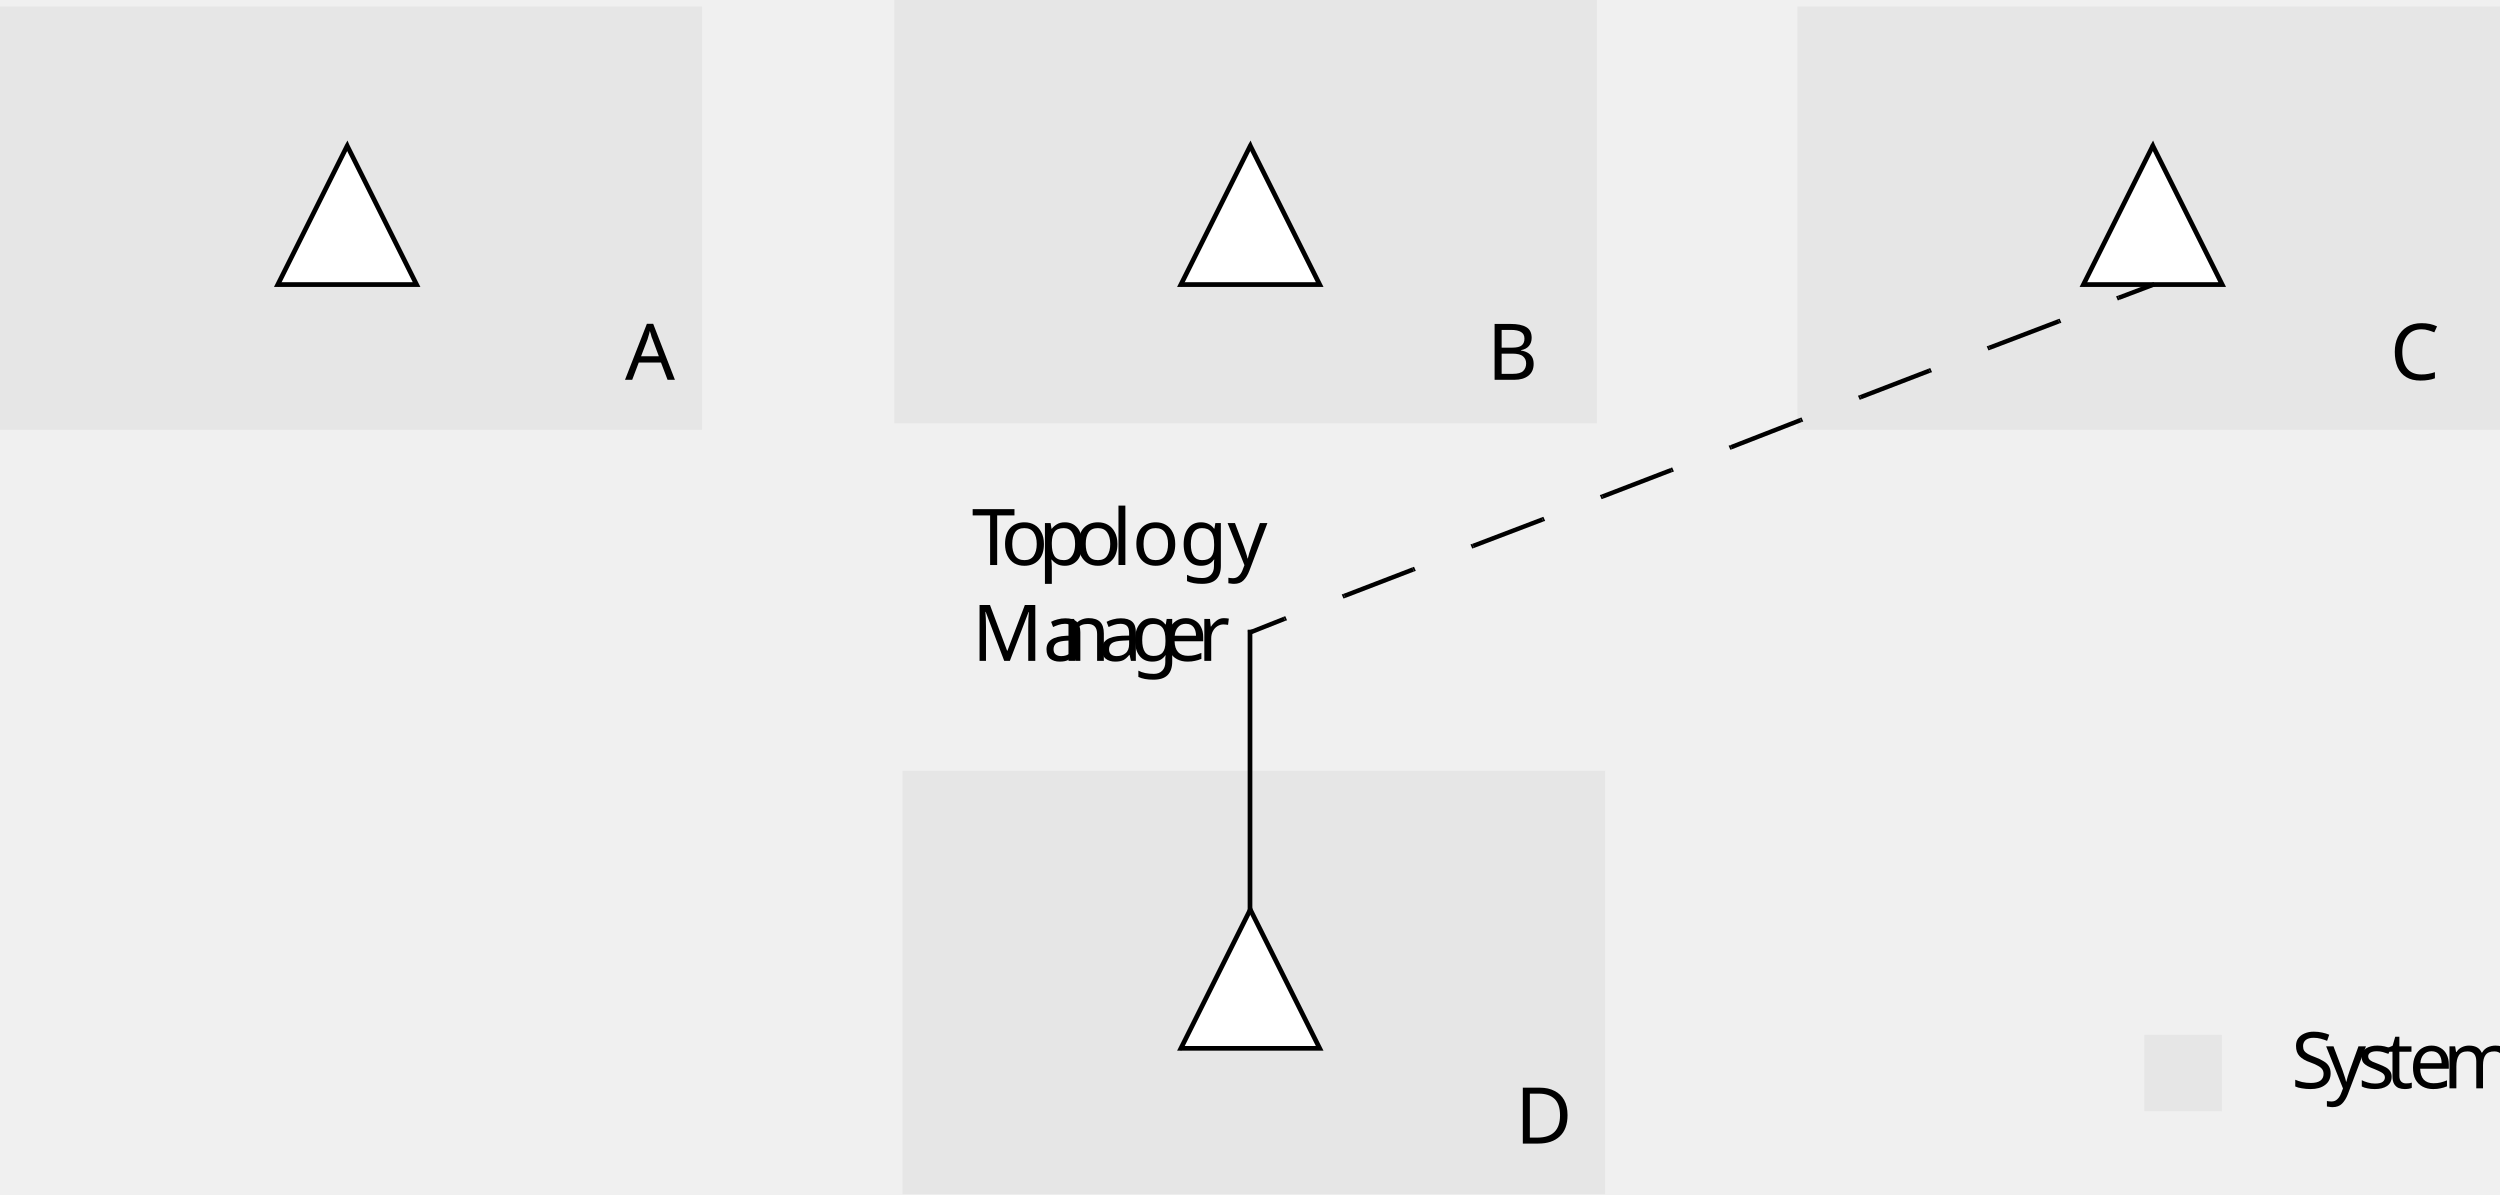
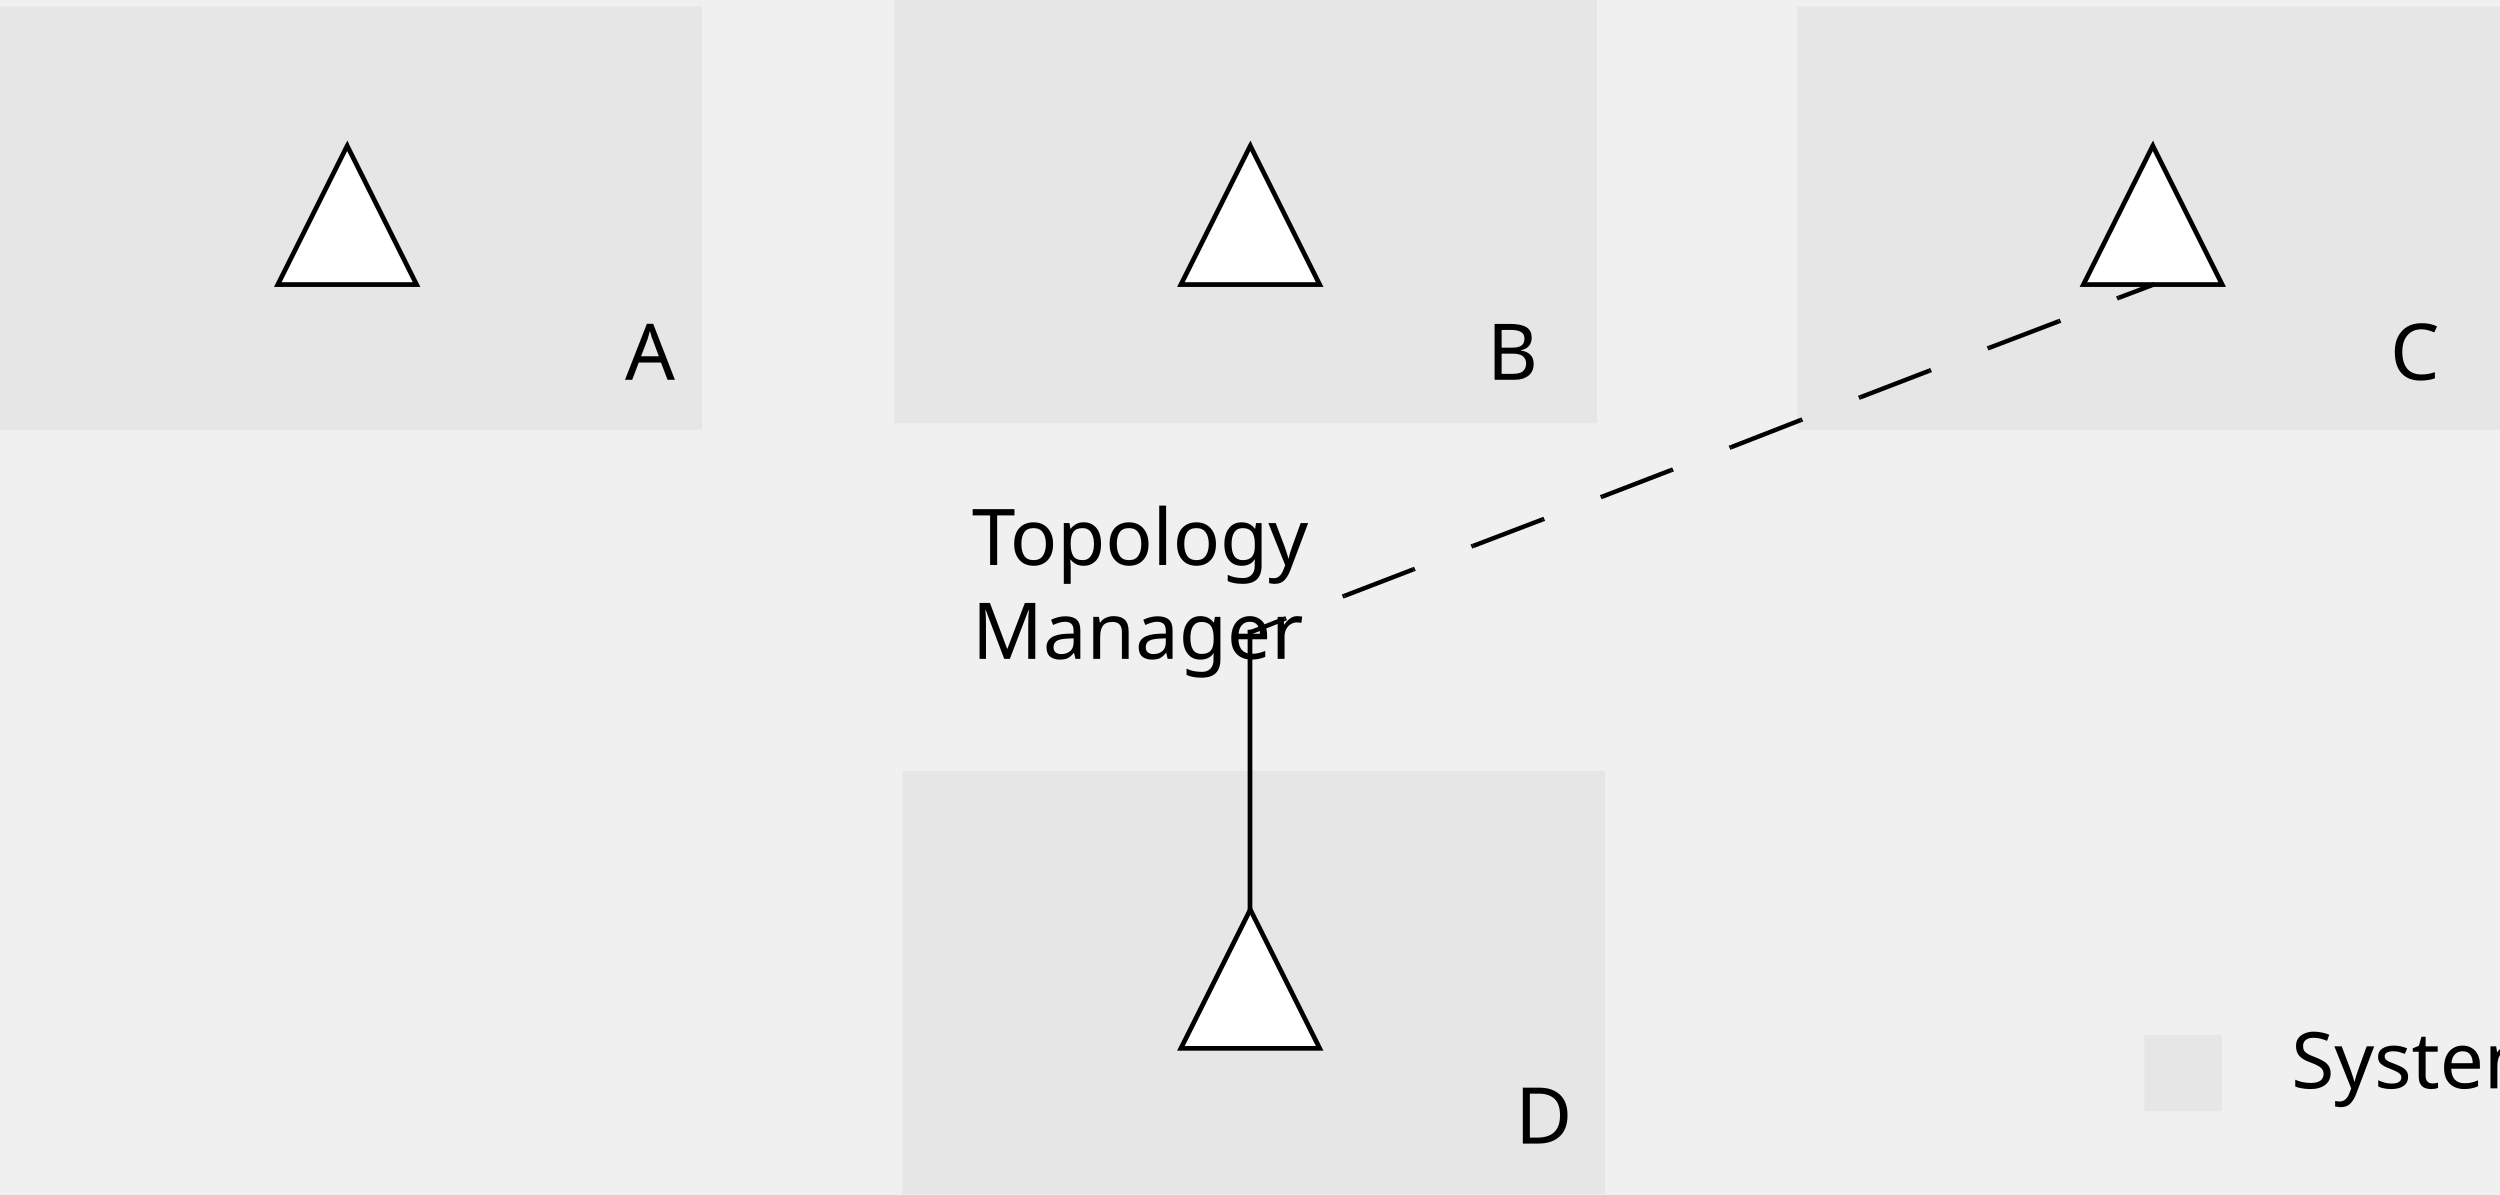
- <svg xmlns="http://www.w3.org/2000/svg" version="1.1" id="Layer_1" x="0px" y="0px" width="255.12px" height="121.86px" viewBox="0 0 255.12 121.86" style="enable-background:new 0 0 255.12 121.86;" xml:space="preserve">
-   <rect x="92.1" y="78.66" style="fill:#E6E6E6;" width="71.7" height="43.2" />
-   <polyline style="fill-rule:evenodd;clip-rule:evenodd;fill:#FFFFFF;" points="120.48,106.98 134.64,106.98 127.56,92.82 " />
-   <polyline points="120.48,106.74 134.64,106.74 134.88,106.86 134.46,107.1 127.38,92.94 127.38,92.7 127.62,92.28 127.8,92.7   135.06,107.22 120.48,107.22 " />
+ <svg xmlns="http://www.w3.org/2000/svg" version="1.1" id="Layer_1" x="0px" y="0px" width="255.121px" height="121.859px" viewBox="0 0 255.121 121.859" enable-background="new 0 0 255.121 121.859" xml:space="preserve">
+   <rect x="92.1" y="78.66" fill="#E6E6E6" width="71.7" height="43.199" />
+   <polyline fill="#FFFFFF" points="120.48,106.98 134.64,106.98 127.56,92.82 " />
+   <polyline points="120.48,106.74 134.64,106.74 134.88,106.86 134.46,107.1 127.38,92.94 127.38,92.7 127.62,92.281 127.8,92.7   135.06,107.22 120.48,107.22 " />
  <polyline points="127.8,92.94 120.72,107.1 120.48,107.22 120.12,107.22 127.38,92.7 " />
-   <rect y="0.66" style="fill:#E6E6E6;" width="71.64" height="43.2" />
-   <rect x="91.26" style="fill:#E6E6E6;" width="71.701" height="43.2" />
-   <rect x="183.42" y="0.66" style="fill:#E6E6E6;" width="71.699" height="43.2" />
-   <polyline style="fill-rule:evenodd;clip-rule:evenodd;fill:#FFFFFF;" points="212.58,29.04 226.74,29.04 219.66,14.88 " />
-   <polyline points="212.58,28.8 226.74,28.8 226.98,28.92 226.56,29.16 219.48,15 219.48,14.76 219.72,14.34 219.9,14.76   227.16,29.28 212.58,29.28 " />
-   <polyline points="219.9,15 212.82,29.16 212.58,29.28 212.22,29.28 219.48,14.76 " />
-   <polyline style="fill-rule:evenodd;clip-rule:evenodd;fill:#FFFFFF;" points="120.48,29.04 134.64,29.04 127.56,14.88 " />
-   <polyline points="120.48,28.8 134.64,28.8 134.88,28.92 134.46,29.16 127.38,15 127.38,14.76 127.62,14.34 127.8,14.76   135.06,29.28 120.48,29.28 " />
-   <polyline points="127.8,15 120.72,29.16 120.48,29.28 120.12,29.28 127.38,14.76 " />
-   <polyline style="fill-rule:evenodd;clip-rule:evenodd;fill:#FFFFFF;" points="28.32,29.04 42.48,29.04 35.4,14.88 " />
-   <polyline points="28.32,28.8 42.48,28.8 42.72,28.92 42.3,29.16 35.22,15 35.22,14.76 35.46,14.34 35.64,14.76 42.9,29.28   28.32,29.28 " />
-   <polyline points="35.64,15 28.56,29.16 28.32,29.28 27.96,29.28 35.22,14.76 " />
+   <rect y="0.66" fill="#E6E6E6" width="71.64" height="43.199" />
+   <rect x="91.26" y="0" fill="#E6E6E6" width="71.701" height="43.2" />
+   <rect x="183.419" y="0.66" fill="#E6E6E6" width="71.699" height="43.199" />
+   <polyline fill="#FFFFFF" points="212.58,29.04 226.74,29.04 219.66,14.88 " />
+   <polyline points="212.58,28.8 226.74,28.8 226.98,28.92 226.56,29.16 219.48,15 219.48,14.76 219.72,14.34 219.9,14.76   227.16,29.281 212.58,29.281 " />
+   <polyline points="219.9,15 212.82,29.16 212.58,29.281 212.22,29.281 219.48,14.76 " />
+   <polyline fill="#FFFFFF" points="120.48,29.04 134.64,29.04 127.56,14.88 " />
+   <polyline points="120.48,28.8 134.64,28.8 134.88,28.92 134.46,29.16 127.38,15 127.38,14.76 127.62,14.34 127.8,14.76   135.06,29.281 120.48,29.281 " />
+   <polyline points="127.8,15 120.72,29.16 120.48,29.281 120.12,29.281 127.38,14.76 " />
+   <polyline fill="#FFFFFF" points="28.32,29.04 42.48,29.04 35.4,14.88 " />
+   <polyline points="28.32,28.8 42.48,28.8 42.72,28.92 42.3,29.16 35.22,15 35.22,14.76 35.46,14.34 35.64,14.76 42.9,29.281   28.32,29.281 " />
+   <polyline points="35.64,15 28.56,29.16 28.32,29.281 27.96,29.281 35.22,14.76 " />
  <rect x="127.32" y="92.82" width="0.48" height="0.239" />
  <rect x="127.32" y="64.26" width="0.48" height="28.561" />
  <polyline points="127.5,64.32 127.32,64.38 127.5,64.8 127.68,64.74 " />
-   <polyline points="130.98,62.94 131.16,62.88 131.34,63.3 131.16,63.36 " />
+   <polyline points="130.98,62.94 131.16,62.88 131.339,63.3 131.16,63.36 " />
  <polyline points="127.5,64.32 127.68,64.74 131.16,63.36 130.98,62.94 " />
-   <polyline style="fill-rule:evenodd;clip-rule:evenodd;" points="137.1,60.6 136.92,60.66 137.1,61.08 137.28,61.021 " />
-   <polyline style="fill-rule:evenodd;clip-rule:evenodd;" points="144.12,57.9 144.3,57.84 144.48,58.26 144.3,58.32 " />
-   <polyline style="fill-rule:evenodd;clip-rule:evenodd;" points="137.1,60.6 137.28,61.021 144.3,58.32 144.12,57.9 " />
-   <polyline style="fill-rule:evenodd;clip-rule:evenodd;" points="150.24,55.5 150.06,55.56 150.24,55.98 150.42,55.92 " />
-   <polyline style="fill-rule:evenodd;clip-rule:evenodd;" points="157.32,52.8 157.5,52.74 157.68,53.16 157.5,53.22 " />
-   <polyline style="fill-rule:evenodd;clip-rule:evenodd;" points="150.24,55.5 150.42,55.92 157.5,53.22 157.32,52.8 " />
-   <polyline style="fill-rule:evenodd;clip-rule:evenodd;" points="163.44,50.46 163.26,50.521 163.44,50.94 163.62,50.88 " />
-   <polyline style="fill-rule:evenodd;clip-rule:evenodd;" points="170.46,47.76 170.64,47.7 170.82,48.12 170.64,48.18 " />
-   <polyline style="fill-rule:evenodd;clip-rule:evenodd;" points="163.44,50.46 163.62,50.88 170.64,48.18 170.46,47.76 " />
-   <polyline style="fill-rule:evenodd;clip-rule:evenodd;" points="176.58,45.42 176.4,45.48 176.58,45.9 176.76,45.84 " />
-   <polyline style="fill-rule:evenodd;clip-rule:evenodd;" points="183.66,42.66 183.84,42.6 184.02,43.021 183.84,43.08 " />
-   <polyline style="fill-rule:evenodd;clip-rule:evenodd;" points="176.58,45.42 176.76,45.84 183.84,43.08 183.66,42.66 " />
-   <polyline style="fill-rule:evenodd;clip-rule:evenodd;" points="189.78,40.32 189.6,40.38 189.78,40.8 189.96,40.74 " />
-   <polyline style="fill-rule:evenodd;clip-rule:evenodd;" points="196.8,37.62 196.98,37.56 197.16,37.98 196.98,38.04 " />
-   <polyline style="fill-rule:evenodd;clip-rule:evenodd;" points="189.78,40.32 189.96,40.74 196.98,38.04 196.8,37.62 " />
-   <polyline style="fill-rule:evenodd;clip-rule:evenodd;" points="202.92,35.28 202.74,35.34 202.92,35.76 203.1,35.7 " />
-   <polyline style="fill-rule:evenodd;clip-rule:evenodd;" points="210,32.58 210.18,32.521 210.36,32.94 210.18,33 " />
-   <polyline style="fill-rule:evenodd;clip-rule:evenodd;" points="202.92,35.28 203.1,35.7 210.18,33 210,32.58 " />
-   <polyline points="216.12,30.18 215.94,30.24 216.12,30.66 216.3,30.6 " />
-   <polyline points="219.6,28.86 219.78,28.8 219.96,29.22 219.78,29.28 " />
-   <polyline points="216.12,30.18 216.3,30.6 219.78,29.28 219.6,28.86 " />
-   <rect x="218.82" y="105.6" style="fill:#E6E6E6;" width="7.92" height="7.801" />
-   <text transform="matrix(1 0 0 1 233.8198 111.0596)">
-     <tspan x="0" y="0" style="font-family:'ProductusBook'; font-size:7.98;">S</tspan>
-     <tspan x="3.543" y="0" style="font-family:'ProductusBook'; font-size:7.98;">y</tspan>
-     <tspan x="6.775" y="0" style="font-family:'ProductusBook'; font-size:7.98;">s</tspan>
-     <tspan x="9.592" y="0" style="font-family:'ProductusBook'; font-size:7.98;">t</tspan>
-     <tspan x="11.985" y="0" style="font-family:'ProductusBook'; font-size:7.98;">e</tspan>
-     <tspan x="15.473" y="0" style="font-family:'ProductusBook'; font-size:7.98;">m</tspan>
-   </text>
-   <text transform="matrix(1 0 0 1 63.7798 38.7598)" style="font-family:'ProductusBook'; font-size:7.98;">A</text>
-   <text transform="matrix(1 0 0 1 99.1802 57.6592)">
-     <tspan x="0" y="0" style="font-family:'ProductusBook'; font-size:7.98;">T</tspan>
-     <tspan x="2.944" y="0" style="font-family:'ProductusBook'; font-size:7.98;">o</tspan>
-     <tspan x="6.783" y="0" style="font-family:'ProductusBook'; font-size:7.98;">p</tspan>
-     <tspan x="10.445" y="0" style="font-family:'ProductusBook'; font-size:7.98;">o</tspan>
-     <tspan x="14.284" y="0" style="font-family:'ProductusBook'; font-size:7.98;">logy</tspan>
-   </text>
-   <text transform="matrix(1 0 0 1 99.1802 67.4395)">
-     <tspan x="0" y="0" style="font-family:'ProductusBook'; font-size:7.98;">Ma</tspan>
-     <tspan x="9.185" y="0" style="font-family:'ProductusBook'; font-size:7.98;">n</tspan>
-     <tspan x="12.903" y="0" style="font-family:'ProductusBook'; font-size:7.98;">a</tspan>
-     <tspan x="16.207" y="0" style="font-family:'ProductusBook'; font-size:7.98;">g</tspan>
-     <tspan x="19.511" y="0" style="font-family:'ProductusBook'; font-size:7.98;">e</tspan>
-     <tspan x="23.046" y="0" style="font-family:'ProductusBook'; font-size:7.98;">r</tspan>
+   <polyline points="137.1,60.6 136.919,60.66 137.1,61.08 137.28,61.021 " />
+   <polyline points="144.121,57.9 144.3,57.84 144.48,58.26 144.3,58.32 " />
+   <polyline points="137.1,60.6 137.28,61.021 144.3,58.32 144.121,57.9 " />
+   <polyline points="150.24,55.5 150.06,55.56 150.24,55.98 150.419,55.92 " />
+   <polyline points="157.32,52.8 157.5,52.74 157.68,53.16 157.5,53.22 " />
+   <polyline points="150.24,55.5 150.419,55.92 157.5,53.22 157.32,52.8 " />
+   <polyline points="163.44,50.46 163.259,50.521 163.44,50.94 163.621,50.88 " />
+   <polyline points="170.46,47.76 170.64,47.7 170.82,48.12 170.64,48.18 " />
+   <polyline points="163.44,50.46 163.621,50.88 170.64,48.18 170.46,47.76 " />
+   <polyline points="176.58,45.42 176.4,45.48 176.58,45.9 176.759,45.84 " />
+   <polyline points="183.66,42.66 183.839,42.6 184.02,43.021 183.839,43.08 " />
+   <polyline points="176.58,45.42 176.759,45.84 183.839,43.08 183.66,42.66 " />
+   <polyline points="189.78,40.32 189.6,40.38 189.78,40.8 189.96,40.74 " />
+   <polyline points="196.8,37.62 196.98,37.56 197.16,37.98 196.98,38.04 " />
+   <polyline points="189.78,40.32 189.96,40.74 196.98,38.04 196.8,37.62 " />
+   <polyline points="202.919,35.281 202.74,35.34 202.919,35.76 203.1,35.7 " />
+   <polyline points="210,32.58 210.18,32.521 210.36,32.94 210.18,33 " />
+   <polyline points="202.919,35.281 203.1,35.7 210.18,33 210,32.58 " />
+   <polyline points="216.121,30.18 215.94,30.24 216.121,30.66 216.3,30.6 " />
+   <polyline points="219.6,28.86 219.78,28.8 219.96,29.22 219.78,29.281 " />
+   <polyline points="216.121,30.18 216.3,30.6 219.78,29.281 219.6,28.86 " />
+   <rect x="218.82" y="105.6" fill="#E6E6E6" width="7.92" height="7.801" />
+   <text transform="matrix(1 0 0 1 233.8198 111.0598)" font-family="'ProductusBook'" font-size="7.98">System</text>
+   <text transform="matrix(1 0 0 1 63.7798 38.76)" font-family="'ProductusBook'" font-size="7.98">A</text>
+   <text transform="matrix(1 0 0 1 99.1802 57.6594)" enable-background="new    ">
+     <tspan x="0" y="0" font-family="'ProductusBook'" font-size="7.98">Topology</tspan>
+     <tspan x="0" y="9.576" font-family="'ProductusBook'" font-size="7.98">Manager</tspan>
  </text>
  <g>
-     <text transform="matrix(1 0 0 1 243.8999 38.7598)" style="font-family:'ProductusBook'; font-size:7.98;">C</text>
-     <text transform="matrix(1 0 0 1 151.7397 38.7598)" style="font-family:'ProductusBook'; font-size:7.98;">B</text>
+     <text transform="matrix(1 0 0 1 243.8999 38.76)" font-family="'ProductusBook'" font-size="7.98">C</text>
+     <text transform="matrix(1 0 0 1 151.7397 38.76)" font-family="'ProductusBook'" font-size="7.98">B</text>
  </g>
-   <text transform="matrix(1 0 0 1 154.6196 116.6992)" style="font-family:'ProductusBook'; font-size:7.98;">D</text>
+   <text transform="matrix(1 0 0 1 154.6196 116.6995)" font-family="'ProductusBook'" font-size="7.98">D</text>
</svg>
